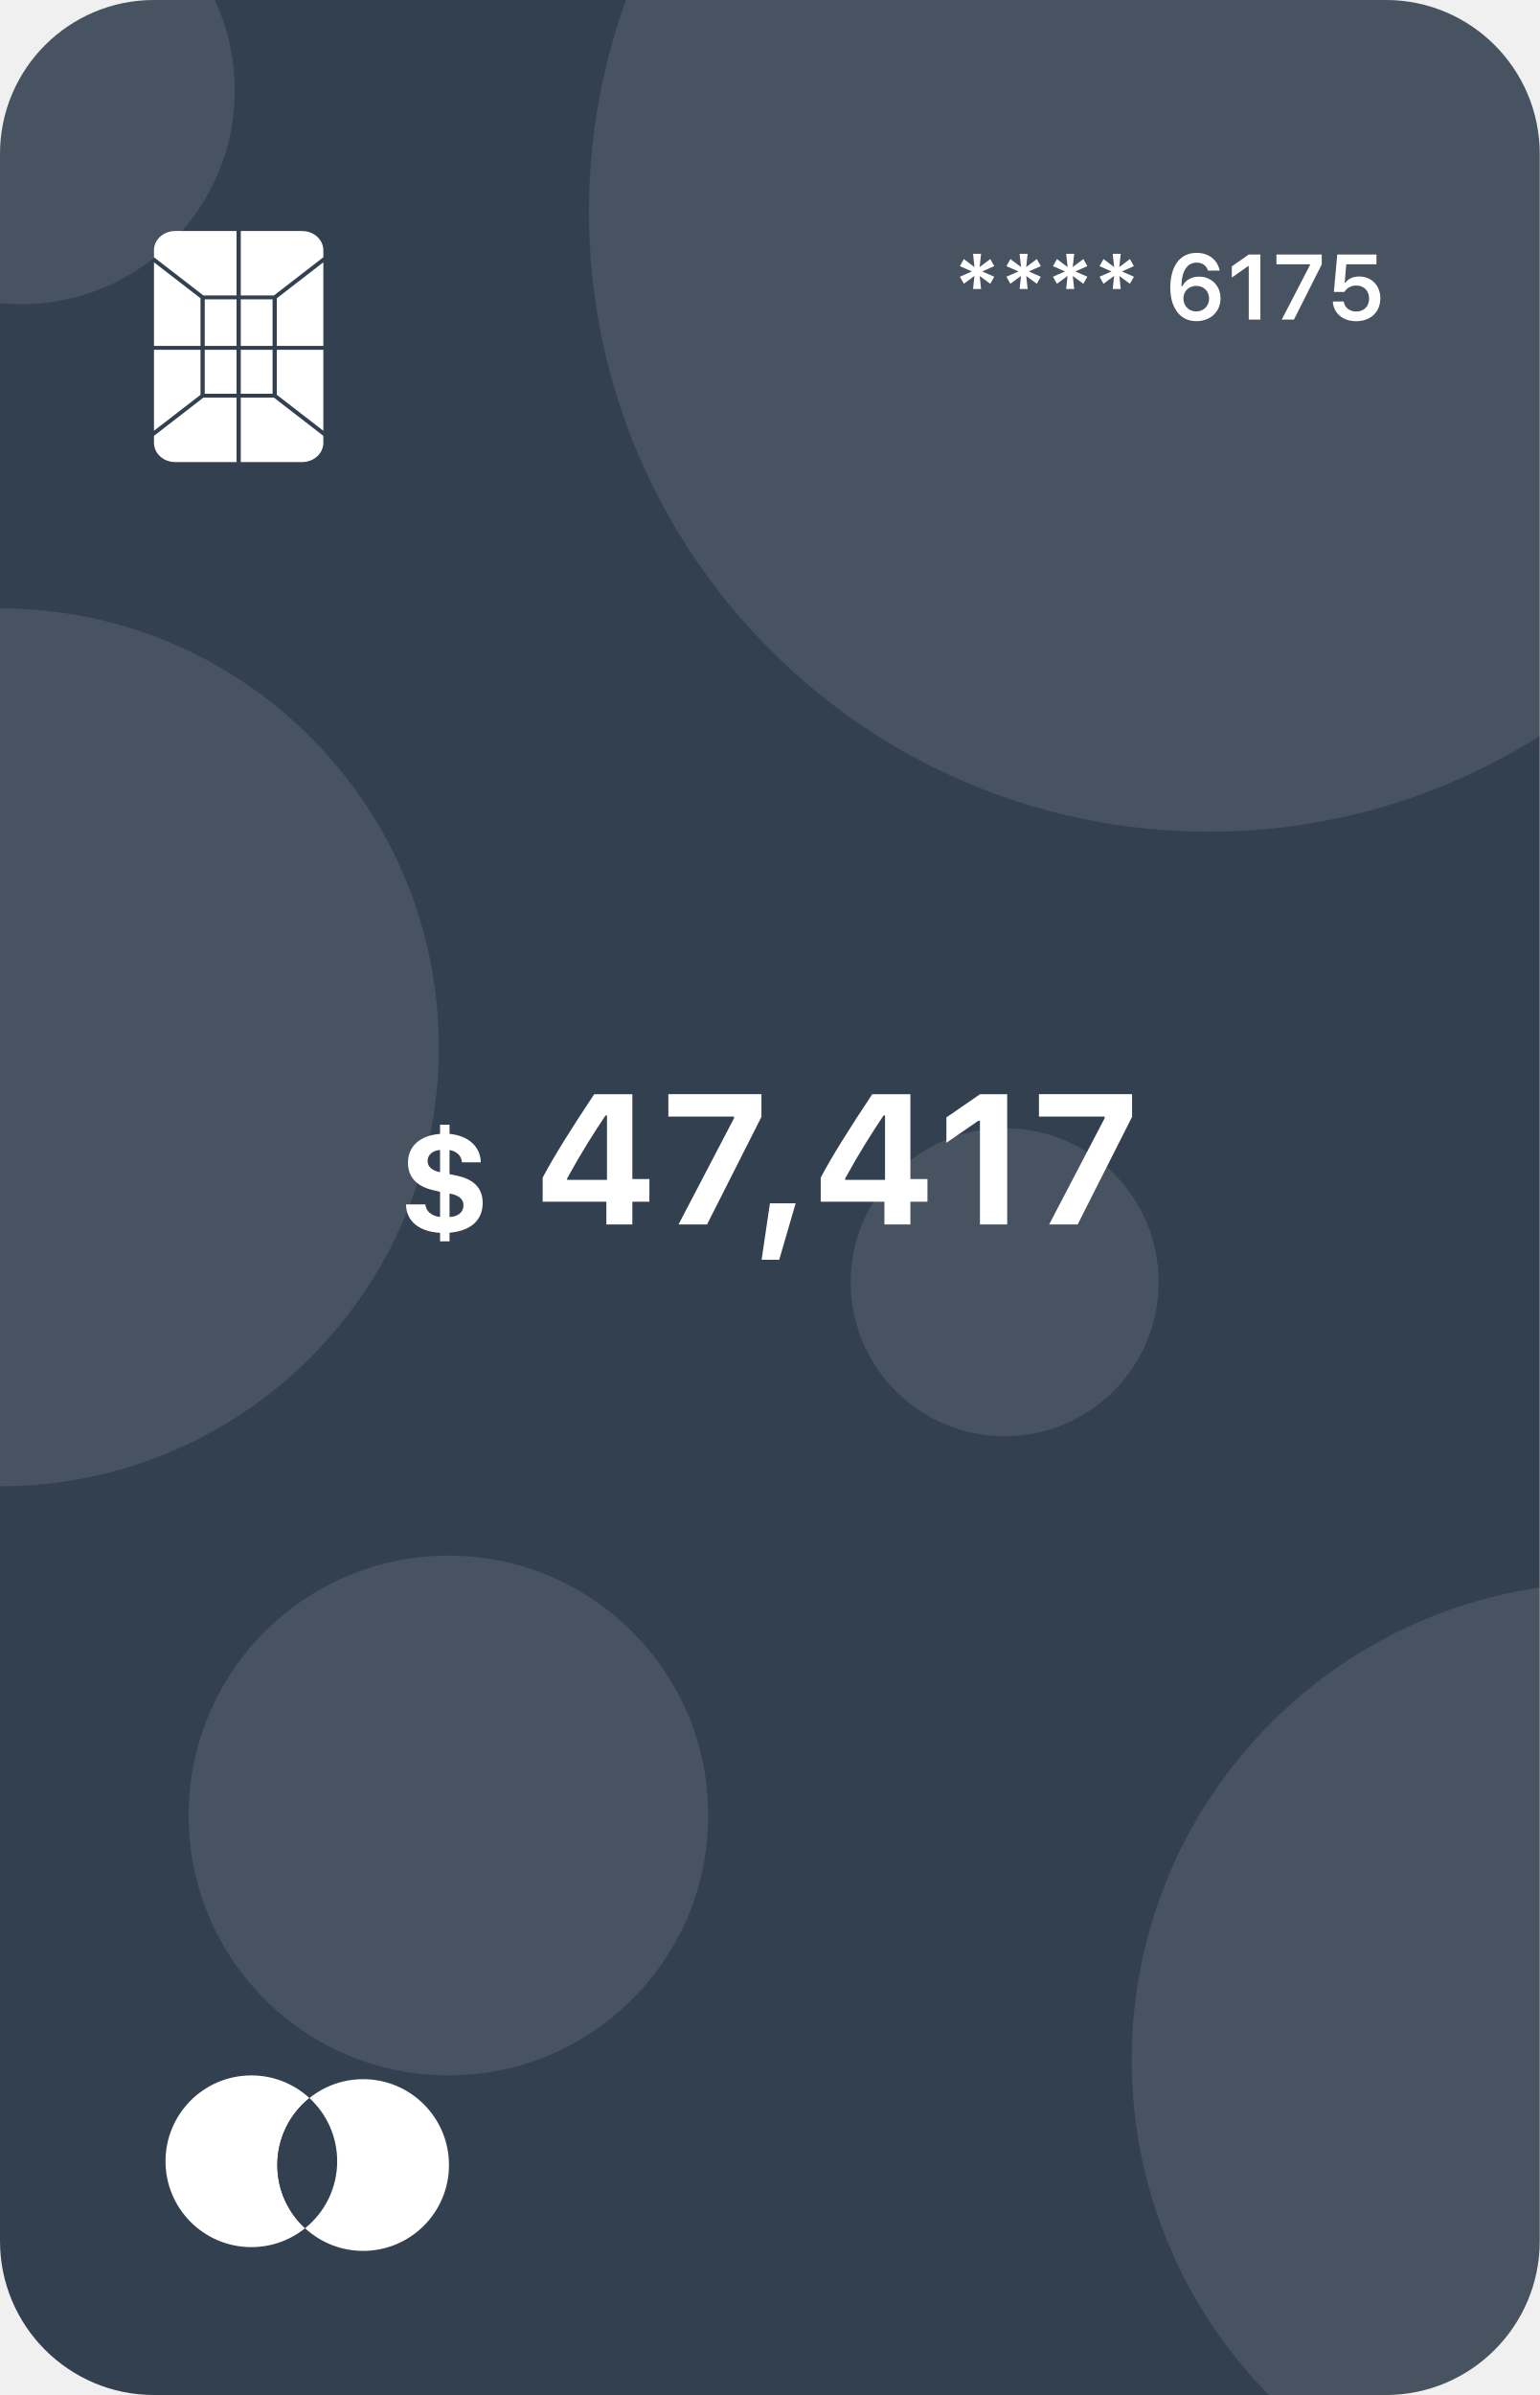
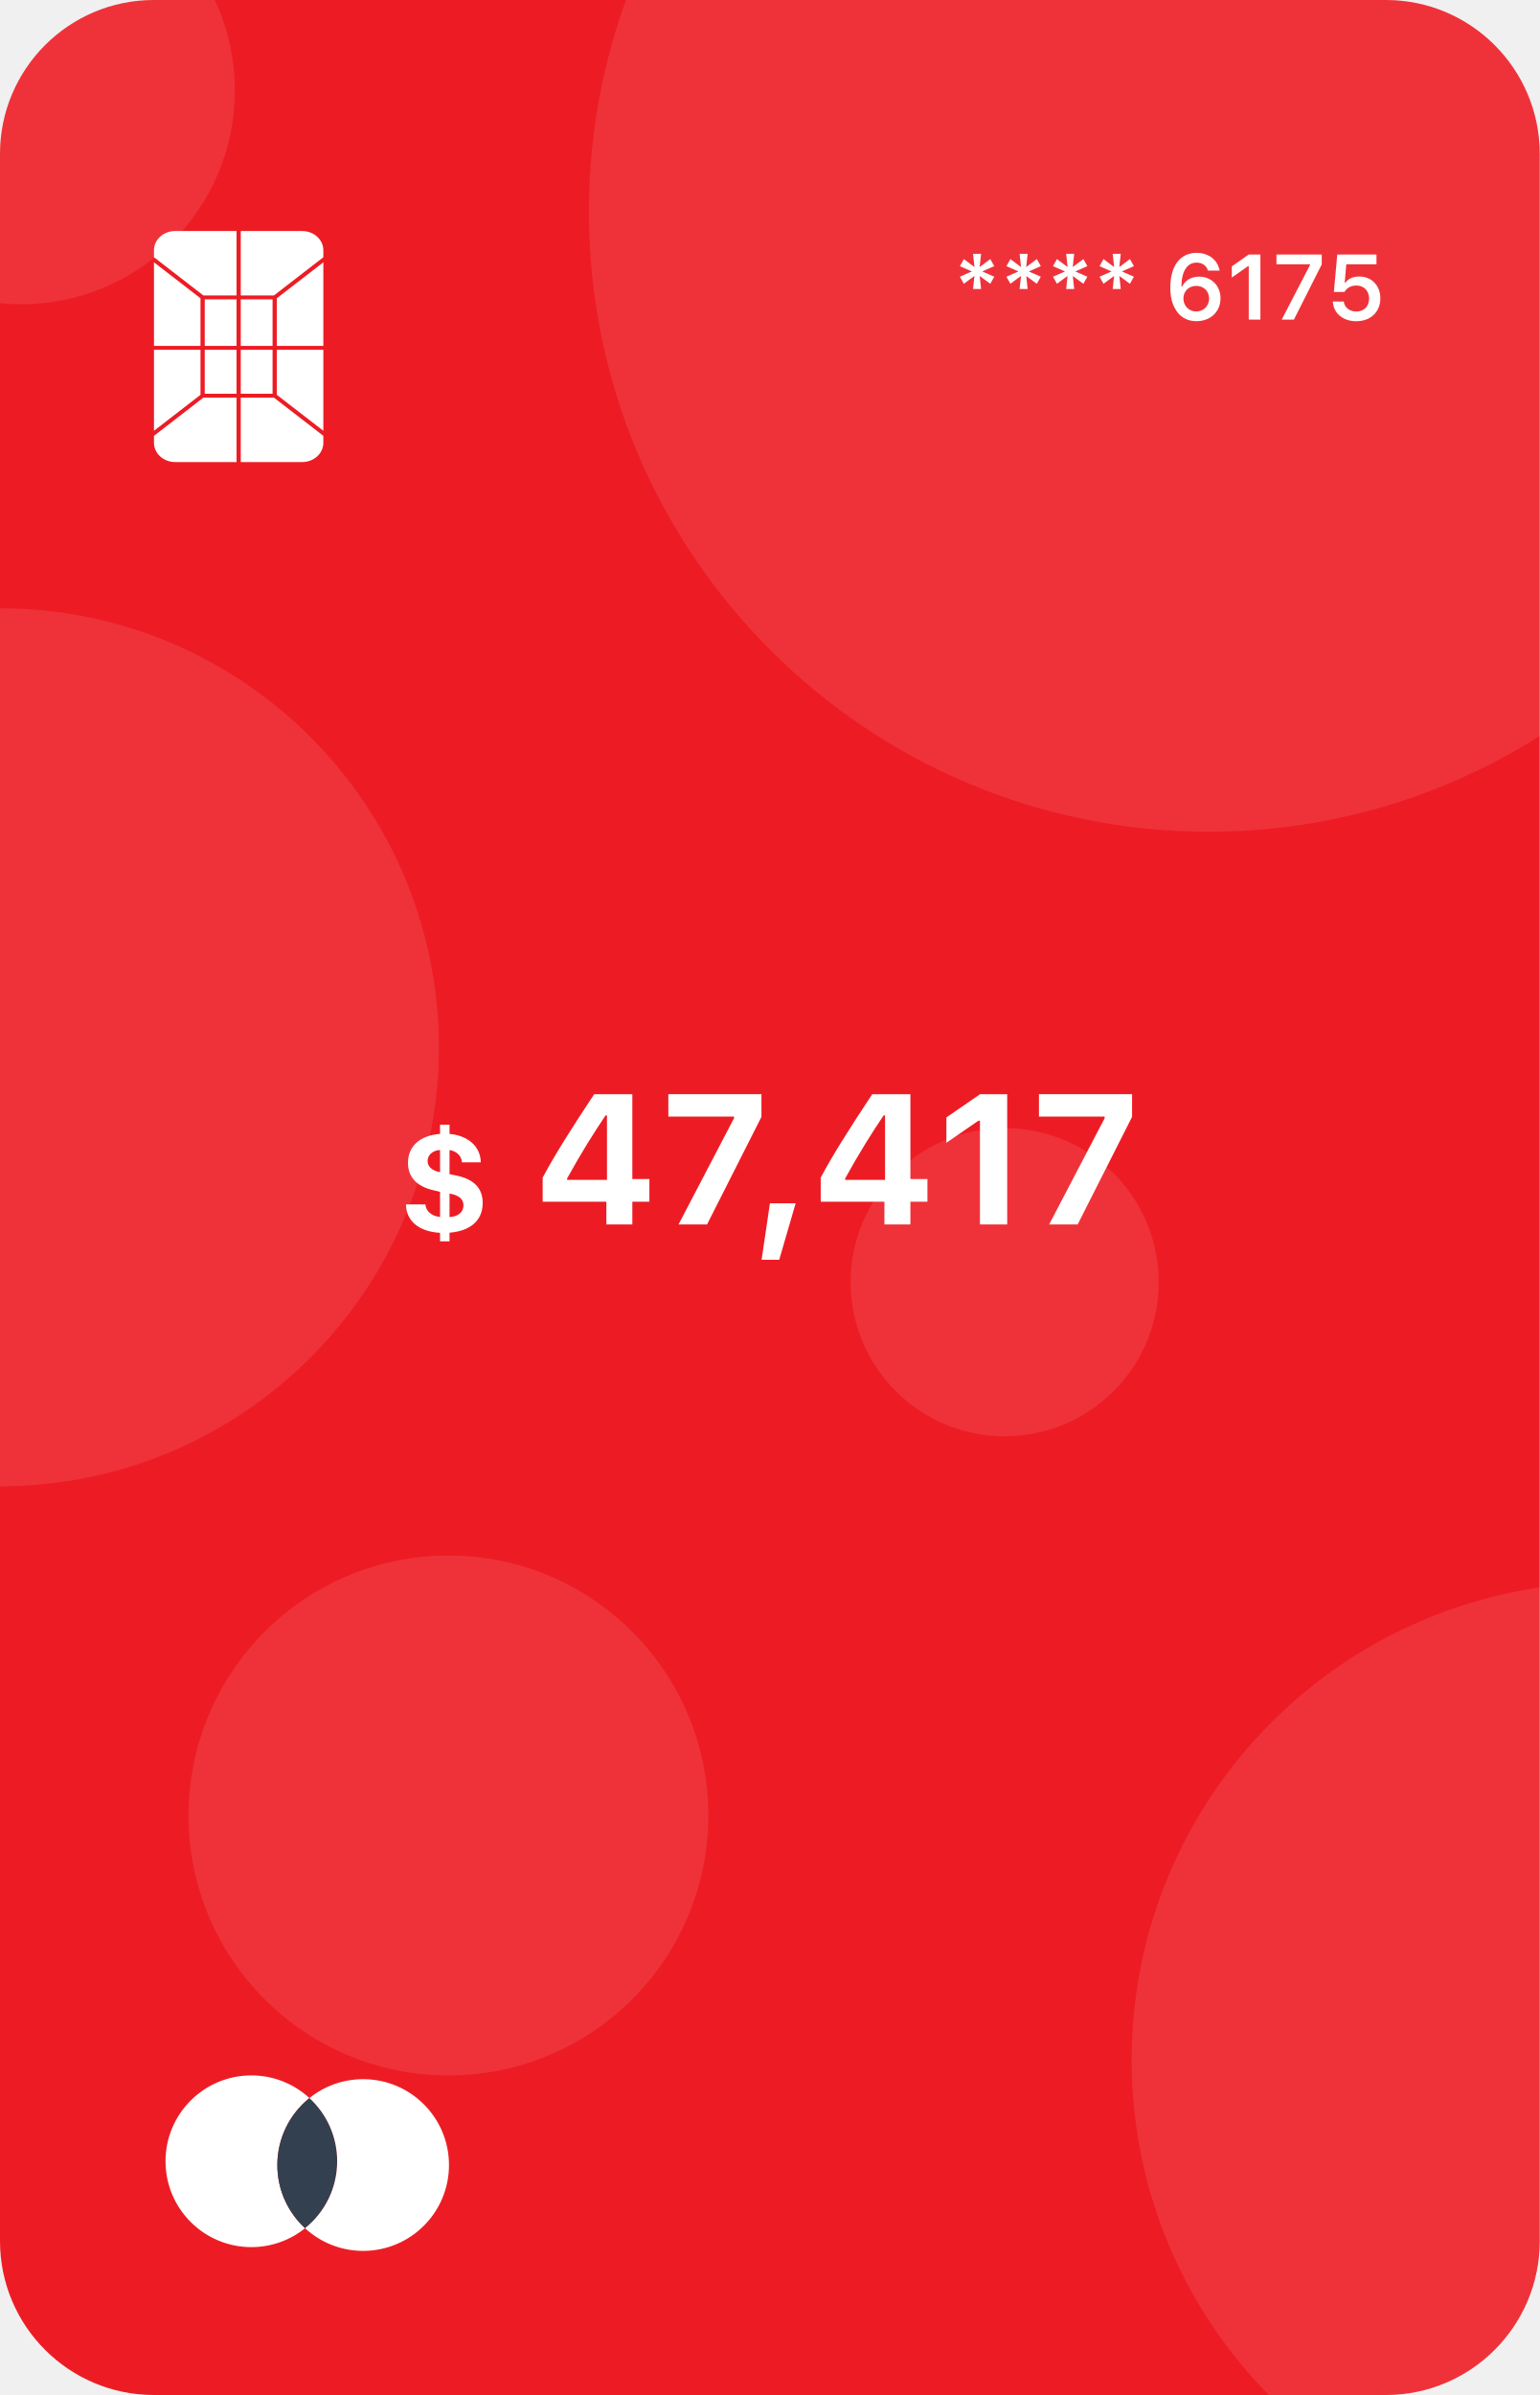
<svg xmlns="http://www.w3.org/2000/svg" width="400" height="622" viewBox="0 0 400 622" fill="none">
  <g clip-path="url(#clip0_11_208)">
-     <rect width="400" height="622" rx="40" fill="#33404F" />
+     <rect width="400" height="622" rx="40" fill="#ed1c24" />
    <circle opacity="0.1" cx="314" cy="55" r="161" fill="white" />
    <circle opacity="0.1" cx="5.5" cy="23.5" r="55.5" fill="white" />
    <circle opacity="0.1" cy="272" r="114" fill="white" />
    <circle opacity="0.1" cx="116.5" cy="471.5" r="67.5" fill="white" />
    <circle opacity="0.1" cx="418" cy="535" r="124" fill="white" />
    <circle opacity="0.1" cx="261" cy="333" r="40" fill="white" />
    <path d="M257.262 73.695L258.293 71.867L255.176 70.496L258.293 69.125L257.262 67.285L254.496 69.359L254.871 65.914H252.785L253.16 69.359L250.395 67.285L249.363 69.125L252.492 70.496L249.363 71.867L250.395 73.695L253.148 71.668L252.785 75.055H254.871L254.508 71.68L257.262 73.695ZM269.355 73.695L270.387 71.867L267.27 70.496L270.387 69.125L269.355 67.285L266.59 69.359L266.965 65.914H264.879L265.254 69.359L262.488 67.285L261.457 69.125L264.586 70.496L261.457 71.867L262.488 73.695L265.242 71.668L264.879 75.055H266.965L266.602 71.68L269.355 73.695ZM281.449 73.695L282.48 71.867L279.363 70.496L282.48 69.125L281.449 67.285L278.684 69.359L279.059 65.914H276.973L277.348 69.359L274.582 67.285L273.551 69.125L276.68 70.496L273.551 71.867L274.582 73.695L277.336 71.668L276.973 75.055H279.059L278.695 71.68L281.449 73.695ZM293.543 73.695L294.574 71.867L291.457 70.496L294.574 69.125L293.543 67.285L290.777 69.359L291.152 65.914H289.066L289.441 69.359L286.676 67.285L285.645 69.125L288.773 70.496L285.645 71.867L286.676 73.695L289.43 71.668L289.066 75.055H291.152L290.789 71.68L293.543 73.695ZM310.793 83.41C314.473 83.41 317.074 80.949 317.074 77.469C317.074 74.223 314.719 71.844 311.508 71.844C309.516 71.844 307.922 72.769 307.125 74.375H306.926C306.926 70.508 308.391 68.199 310.863 68.199C312.316 68.199 313.441 68.996 313.816 70.273H316.84C316.336 67.496 313.969 65.668 310.887 65.668C306.574 65.668 304.031 69.043 304.031 74.727C304.031 76.883 304.441 78.688 305.227 80.07C306.352 82.238 308.309 83.41 310.793 83.41ZM310.758 80.891C308.871 80.891 307.43 79.438 307.43 77.516C307.43 75.629 308.848 74.246 310.781 74.246C312.715 74.246 314.109 75.629 314.109 77.562C314.109 79.449 312.656 80.891 310.758 80.891ZM324.41 83H327.434V66.09H324.422L320.004 69.184V72.09L324.211 69.137H324.41V83ZM332.977 83H336.141L343.371 68.668V66.09H331.605V68.633H340.324V68.82L332.977 83ZM352.324 83.422C356.074 83.422 358.594 81.008 358.594 77.481C358.594 74.164 356.32 71.809 353.109 71.809C351.48 71.809 350.285 72.383 349.535 73.391H349.336L349.746 68.644H357.586V66.09H347.402L346.523 75.816H349.266C349.887 74.773 350.977 74.152 352.371 74.152C354.316 74.152 355.676 75.523 355.676 77.551C355.676 79.566 354.328 80.902 352.348 80.902C350.602 80.902 349.277 79.871 349.09 78.312H346.254C346.395 81.289 348.82 83.422 352.324 83.422Z" fill="white" />
    <path d="M79.25 578.686C75.43 581.759 70.579 583.594 65.297 583.594C52.984 583.594 43 573.61 43 561.297C43 548.984 52.984 539 65.297 539C71.121 539 76.417 541.234 80.386 544.886C75.3 548.969 72.046 555.244 72.046 562.275C72.046 568.769 74.821 574.612 79.25 578.686Z" fill="white" />
    <path d="M87.594 561.297C87.594 568.328 84.34 574.603 79.25 578.686C74.821 574.612 72.046 568.769 72.046 562.275C72.046 555.244 75.3 548.969 80.386 544.886C84.819 548.96 87.594 554.803 87.594 561.297Z" fill="#33404F" />
    <path d="M116.64 562.275C116.64 574.588 106.656 584.572 94.343 584.572C88.519 584.572 83.223 582.338 79.25 578.686C84.34 574.603 87.594 568.328 87.594 561.297C87.594 554.803 84.819 548.96 80.386 544.886C84.206 541.813 89.061 539.978 94.343 539.978C106.656 539.978 116.64 549.962 116.64 562.275Z" fill="white" />
    <path d="M116.781 322.373V320.141C122.283 319.684 125.395 316.906 125.395 312.424C125.395 308.627 123.18 306.289 118.662 305.322L116.781 304.936V298.678C118.627 298.941 119.945 300.26 119.998 301.859H124.902C124.832 297.799 121.668 294.934 116.781 294.477V292.086H114.32V294.477C109.082 294.898 105.988 297.676 105.988 302C105.988 305.674 108.256 308.1 112.475 309.084L114.32 309.523V316.062C112.123 315.834 110.629 314.533 110.506 312.793H105.479C105.496 317.082 108.818 319.859 114.32 320.176V322.373H116.781ZM120.402 313.021C120.402 314.797 119.066 315.939 116.781 316.08V309.963C119.242 310.42 120.402 311.404 120.402 313.021ZM111.086 301.508C111.086 299.943 112.422 298.766 114.32 298.66V304.426C112.193 304.004 111.086 302.984 111.086 301.508Z" fill="white" />
    <path d="M157.523 318H164.273V312.094H168.703V306.211H164.273V284.18H154.359C148.43 293.109 144.023 300.094 140.977 305.836V312.094H157.523V318ZM147.328 306.047C151.195 299.039 154.219 294.305 157.312 289.688H157.688V306.422H147.328V306.047ZM176.273 318H183.68L197.812 290.062V284.156H173.625V289.992H190.688V290.414L176.273 318ZM202.43 327.164L206.695 312.516H200.016L197.859 327.164H202.43ZM229.758 318H236.508V312.094H240.938V306.211H236.508V284.18H226.594C220.664 293.109 216.258 300.094 213.211 305.836V312.094H229.758V318ZM219.562 306.047C223.43 299.039 226.453 294.305 229.547 289.688H229.922V306.422H219.562V306.047ZM254.578 318H261.656V284.18H254.602L245.859 290.203V296.789L254.156 291.07H254.578V318ZM272.555 318H279.961L294.094 290.062V284.156H269.906V289.992H286.969V290.414L272.555 318Z" fill="white" />
    <path d="M70.811 90.84H62.55V102.265H70.811V90.84Z" fill="white" />
    <path d="M70.811 77.735H62.55V89.84H70.811V77.735Z" fill="white" />
    <path d="M52.843 76.735H61.45V60H45.5C42.464 60 40 62.24 40 65V66.81L52.843 76.735Z" fill="white" />
    <path d="M71.911 77.465V89.84H84V68.125L71.911 77.465Z" fill="white" />
    <path d="M71.911 102.535L84 111.875V90.84H71.911V102.535Z" fill="white" />
    <path d="M62.55 76.735H71.158L84 66.81V65C84 62.24 81.536 60 78.5 60H62.55V76.735Z" fill="white" />
    <path d="M61.45 103.265H52.843L40 113.19V115C40 117.76 42.464 120 45.5 120H61.45V103.265Z" fill="white" />
    <path d="M71.157 103.265H62.55V120H78.5C81.536 120 84 117.76 84 115V113.19L71.157 103.265Z" fill="white" />
    <path d="M52.089 102.535V90.84H40V111.875L52.089 102.535Z" fill="white" />
    <path d="M61.45 77.735H53.189V89.84H61.45V77.735Z" fill="white" />
    <path d="M61.45 90.84H53.189V102.265H61.45V90.84Z" fill="white" />
    <path d="M52.089 77.465L40 68.125V89.84H52.089V77.465Z" fill="white" />
  </g>
  <defs>
    <clipPath id="clip0_11_208">
      <rect width="400" height="622" rx="40" fill="white" />
    </clipPath>
  </defs>
</svg>
